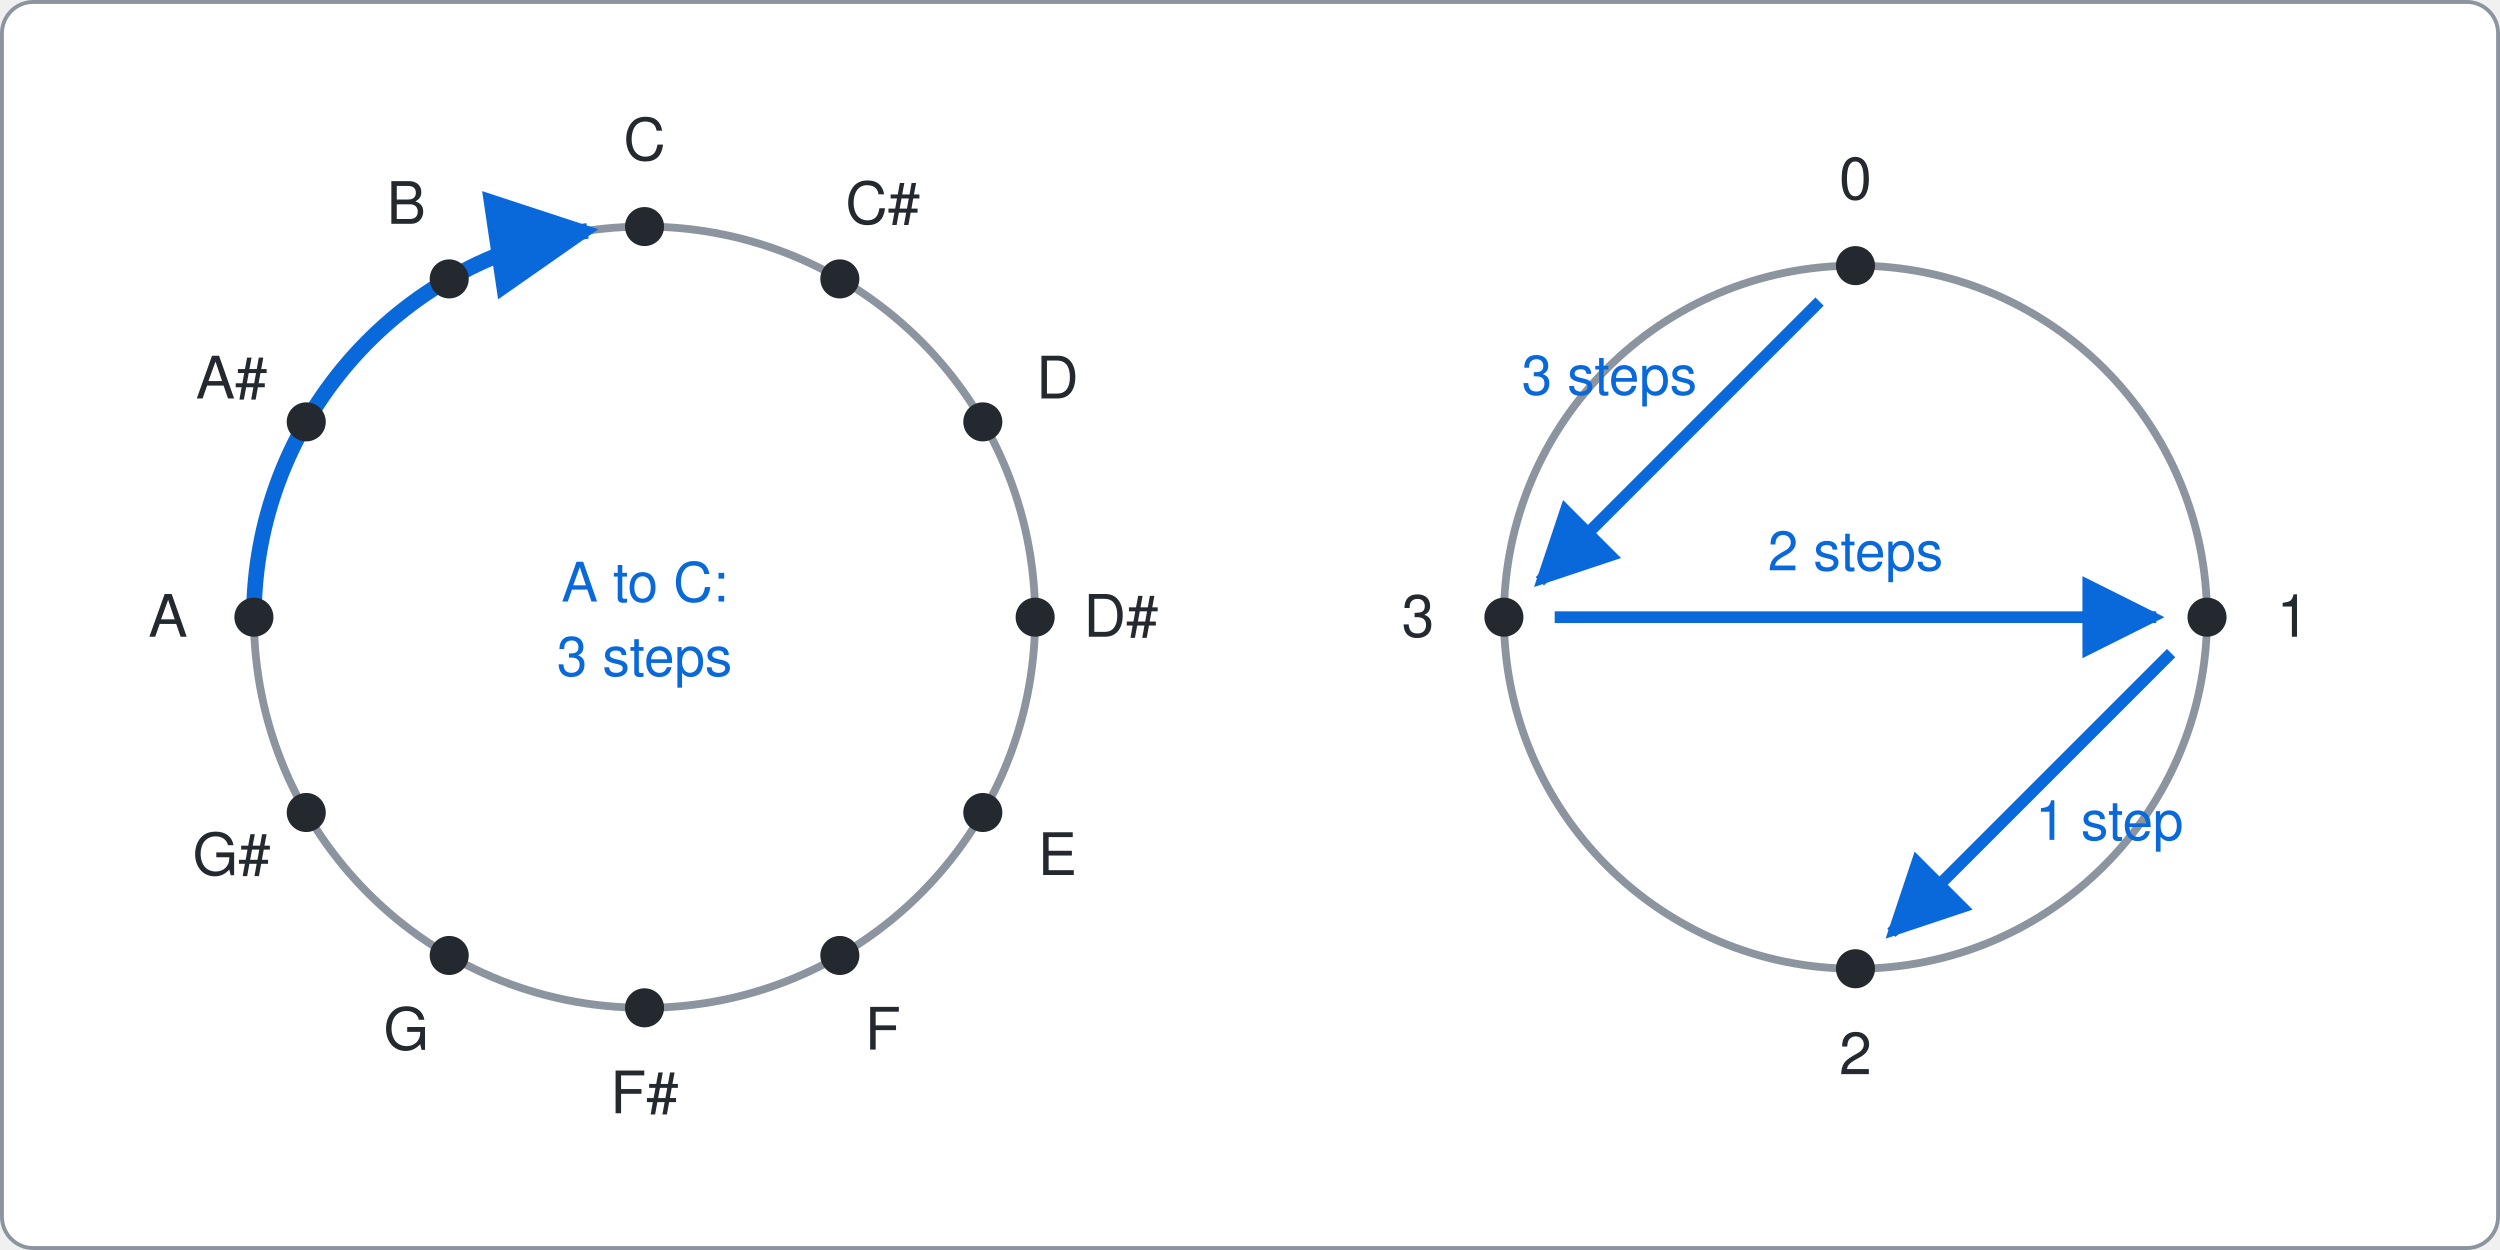
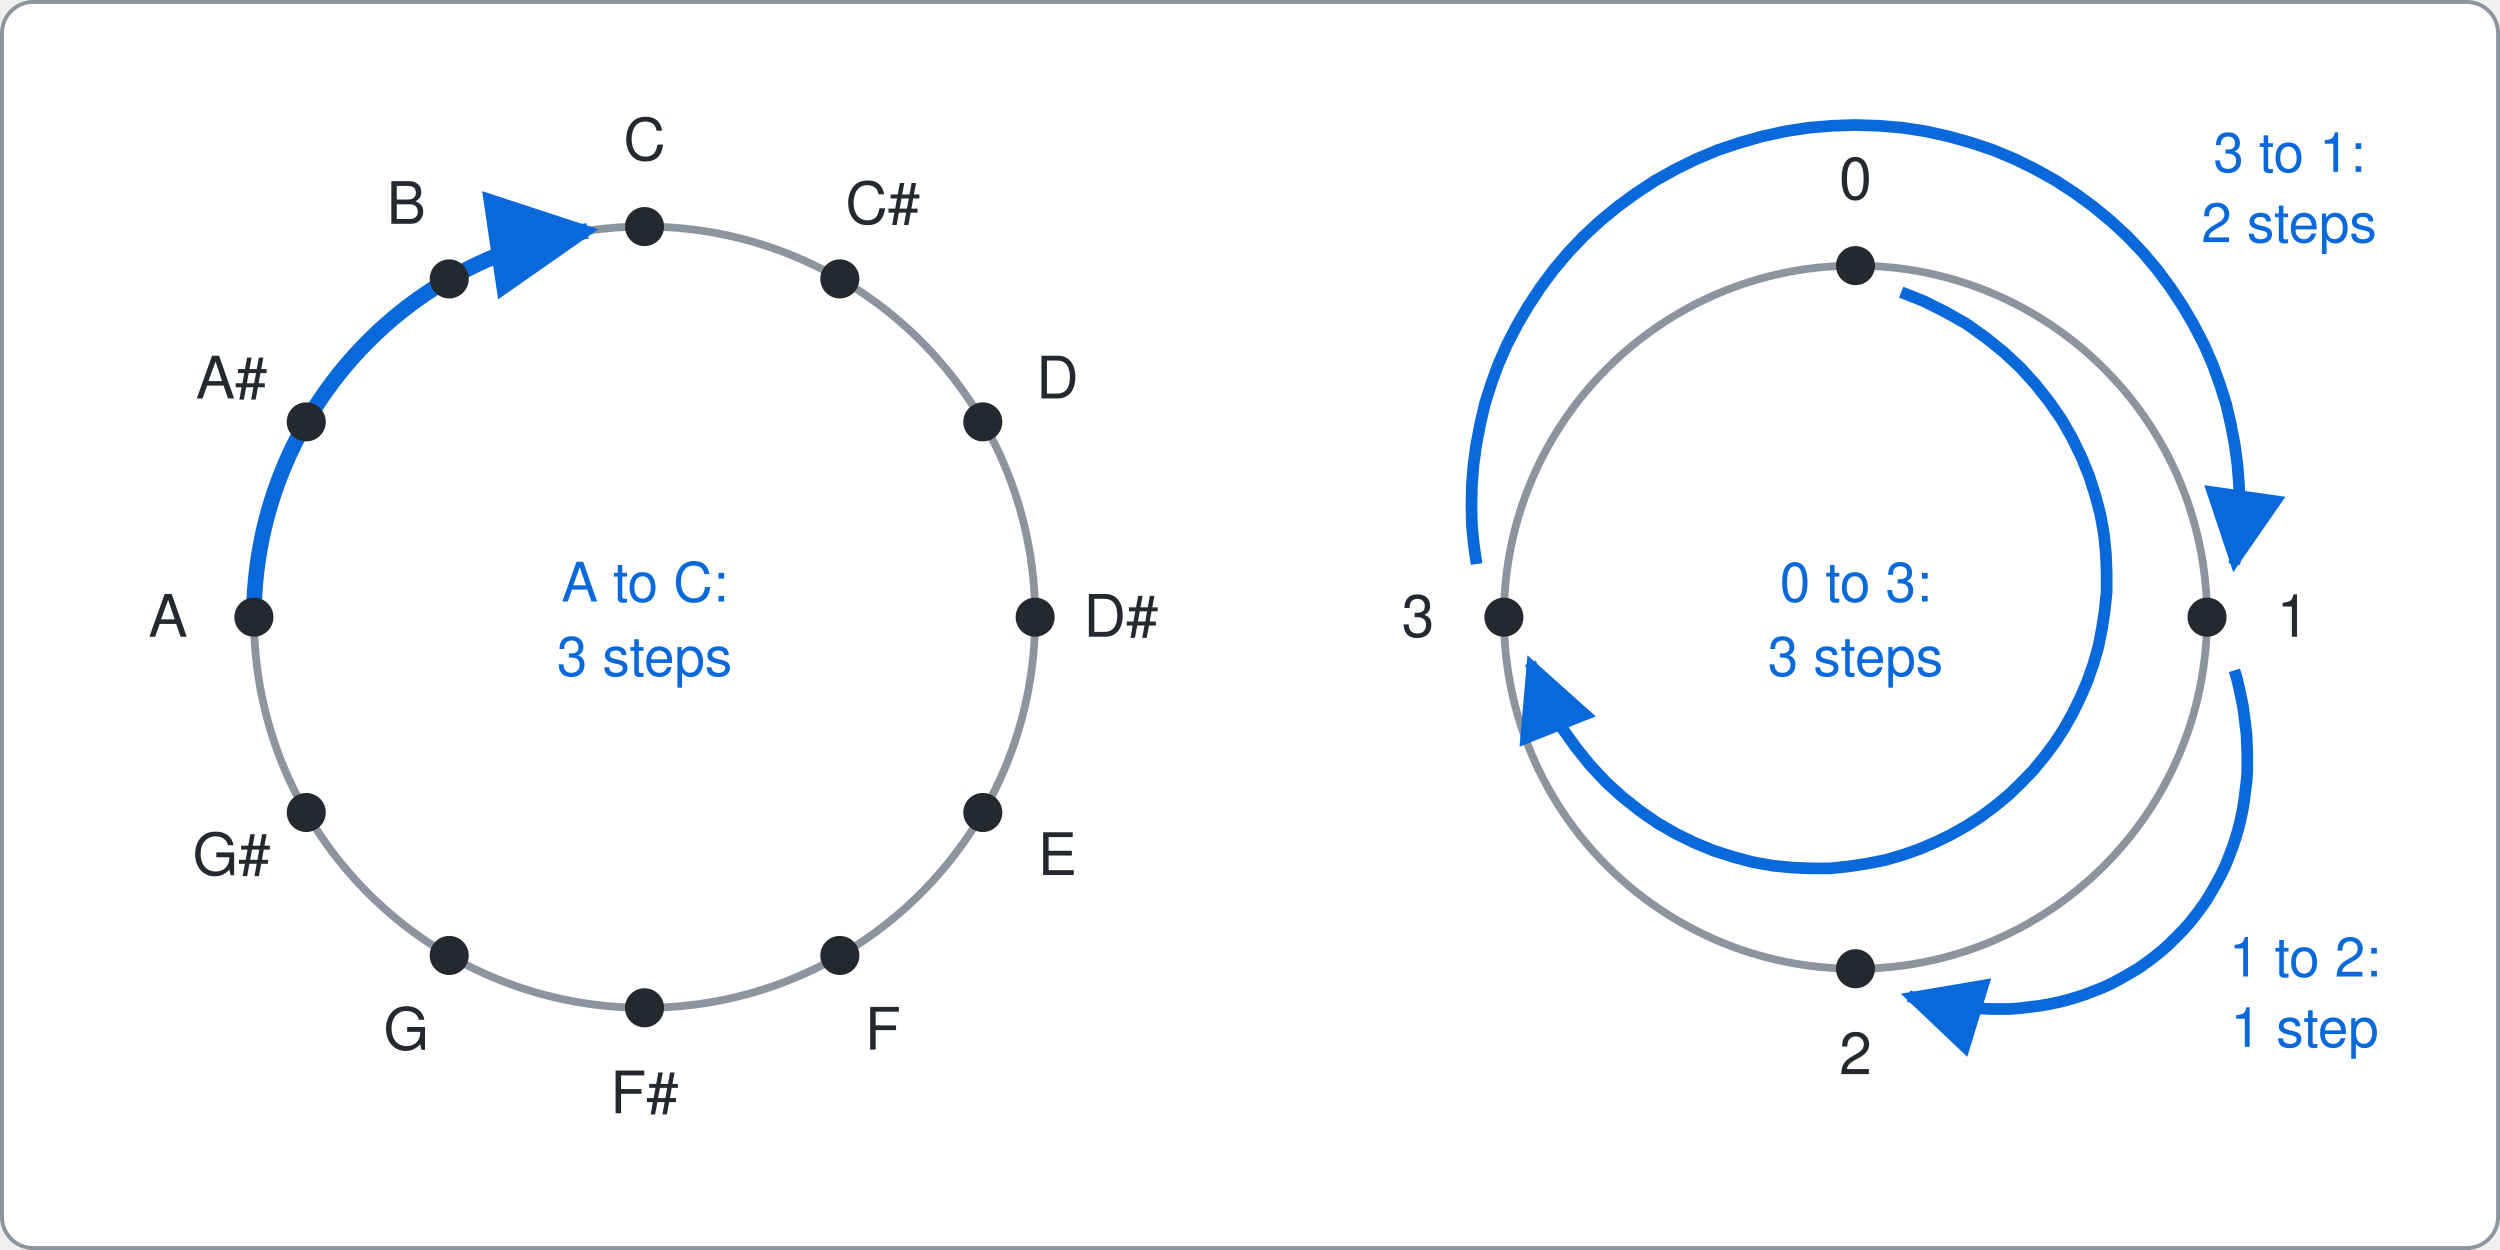
- <svg xmlns="http://www.w3.org/2000/svg" viewBox="0 0 640 320" width="640" height="320" role="img" aria-label="Two circles of pitches. On twelve notes, going from A to C is 3 steps clockwise. On four pitches, the series 0 3 1 2 makes steps of 3, 2 and 1." font-family="Helvetica, Arial, sans-serif">
+ <svg xmlns="http://www.w3.org/2000/svg" viewBox="0 0 640 320" width="640" height="320" role="img" aria-label="Two circles of pitches. On twelve notes, going from A to C is 3 steps clockwise. On four pitches, the series 0 3 1 2 walks clockwise in steps of 3, 2 and 1." font-family="Helvetica, Arial, sans-serif">
  <defs>
    <marker id="head" viewBox="0 0 10 10" refX="9" refY="5" markerWidth="7" markerHeight="7" orient="auto-start-reverse">
      <path d="M 0 0 L 10 5 L 0 10 z" fill="#0969da" />
    </marker>
  </defs>
  <rect x="0.5" y="0.5" width="639" height="319" rx="8" fill="#ffffff" stroke="#8c959f" />
  <circle cx="165" cy="158" r="100" fill="none" stroke="#8c959f" stroke-width="2" />
  <path d="M 65.0 158.0 A 100 100 0 0 1 150.4 59.1" fill="none" stroke="#0969da" stroke-width="4" marker-end="url(#head)" />
  <circle cx="165.0" cy="58.0" r="5" fill="#24292f" />
  <text x="165.0" y="41.0" text-anchor="middle" font-size="15" fill="#24292f">C</text>
  <circle cx="215.0" cy="71.4" r="5" fill="#24292f" />
  <text x="226.0" y="57.3" text-anchor="middle" font-size="15" fill="#24292f">C#</text>
  <circle cx="251.6" cy="108.0" r="5" fill="#24292f" />
  <text x="270.7" y="102.0" text-anchor="middle" font-size="15" fill="#24292f">D</text>
  <circle cx="265.0" cy="158.0" r="5" fill="#24292f" />
  <text x="287.0" y="163.0" text-anchor="middle" font-size="15" fill="#24292f">D#</text>
  <circle cx="251.6" cy="208.0" r="5" fill="#24292f" />
  <text x="270.7" y="224.0" text-anchor="middle" font-size="15" fill="#24292f">E</text>
  <circle cx="215.0" cy="244.6" r="5" fill="#24292f" />
  <text x="226.0" y="268.7" text-anchor="middle" font-size="15" fill="#24292f">F</text>
  <circle cx="165.0" cy="258.0" r="5" fill="#24292f" />
  <text x="165.0" y="285.0" text-anchor="middle" font-size="15" fill="#24292f">F#</text>
  <circle cx="115.0" cy="244.6" r="5" fill="#24292f" />
  <text x="104.0" y="268.7" text-anchor="middle" font-size="15" fill="#24292f">G</text>
  <circle cx="78.4" cy="208.0" r="5" fill="#24292f" />
  <text x="59.3" y="224.0" text-anchor="middle" font-size="15" fill="#24292f">G#</text>
  <circle cx="65.0" cy="158.0" r="5" fill="#24292f" />
  <text x="43.0" y="163.0" text-anchor="middle" font-size="15" fill="#24292f">A</text>
  <circle cx="78.4" cy="108.0" r="5" fill="#24292f" />
  <text x="59.3" y="102.0" text-anchor="middle" font-size="15" fill="#24292f">A#</text>
  <circle cx="115.0" cy="71.4" r="5" fill="#24292f" />
  <text x="104.0" y="57.3" text-anchor="middle" font-size="15" fill="#24292f">B</text>
  <text x="165" y="154" text-anchor="middle" font-size="14" fill="#0969da">A to C:</text>
  <text x="165" y="173" text-anchor="middle" font-size="14" fill="#0969da">3 steps</text>
  <circle cx="475" cy="158" r="90" fill="none" stroke="#8c959f" stroke-width="2" />
-   <line x1="465.8" y1="77.2" x2="394.2" y2="148.8" stroke="#0969da" stroke-width="3" marker-end="url(#head)" />
-   <text x="412.0" y="101.0" text-anchor="middle" font-size="14" fill="#0969da">3 steps</text>
-   <line x1="398.0" y1="158.0" x2="552.0" y2="158.0" stroke="#0969da" stroke-width="3" marker-end="url(#head)" />
-   <text x="475.0" y="146.0" text-anchor="middle" font-size="14" fill="#0969da">2 steps</text>
-   <line x1="555.8" y1="167.2" x2="484.2" y2="238.8" stroke="#0969da" stroke-width="3" marker-end="url(#head)" />
-   <text x="540.0" y="215.0" text-anchor="middle" font-size="14" fill="#0969da">1 step</text>
+   <path d="M 486.7 74.8 L 492.5 77.1 L 498.1 79.9 L 503.4 82.9 L 508.3 86.4 L 512.9 90.1 L 517.2 94.1 L 521.0 98.3 L 524.5 102.7 L 527.7 107.3 L 530.4 112.0 L 532.8 116.9 L 534.8 121.8 L 536.4 126.8 L 537.7 131.7 L 538.6 136.7 L 539.1 141.7 L 539.3 146.6 L 539.3 151.5 L 538.8 156.3 L 538.1 160.9 L 537.2 165.5 L 535.9 170.0 L 534.4 174.3 L 532.6 178.5 L 530.6 182.6 L 528.4 186.5 L 526.0 190.2 L 523.3 193.8 L 520.5 197.2 L 517.4 200.4 L 514.2 203.5 L 510.8 206.3 L 507.2 209.0 L 503.5 211.4 L 499.6 213.6 L 495.5 215.6 L 491.3 217.4 L 487.0 218.9 L 482.5 220.2 L 477.9 221.1 L 473.3 221.8 L 468.5 222.3 L 463.6 222.3 L 458.7 222.1 L 453.7 221.6 L 448.7 220.7 L 443.8 219.4 L 438.8 217.8 L 433.9 215.8 L 429.0 213.4 L 424.3 210.7 L 419.7 207.5 L 415.3 204.0 L 411.1 200.2 L 407.1 195.9 L 403.4 191.3 L 399.9 186.4 L 396.9 181.1 L 394.1 175.5 L 391.8 169.7" fill="none" stroke="#0969da" stroke-width="3" stroke-linejoin="round" marker-end="url(#head)" />
+   <text x="475" y="154" text-anchor="middle" font-size="14" fill="#0969da">0 to 3:</text>
+   <text x="475" y="173" text-anchor="middle" font-size="14" fill="#0969da">3 steps</text>
+   <path d="M 378.0 144.4 L 377.3 139.5 L 376.8 134.5 L 376.7 129.4 L 376.8 124.3 L 377.2 119.1 L 377.9 113.9 L 378.9 108.7 L 380.1 103.5 L 381.7 98.4 L 383.6 93.2 L 385.8 88.2 L 388.4 83.2 L 391.2 78.4 L 394.3 73.7 L 397.7 69.1 L 401.4 64.7 L 405.4 60.5 L 409.6 56.6 L 414.1 52.9 L 418.9 49.4 L 423.8 46.2 L 429.0 43.3 L 434.3 40.7 L 439.8 38.4 L 445.5 36.5 L 451.2 34.9 L 457.1 33.6 L 463.0 32.7 L 469.0 32.2 L 475.0 32.0 L 481.0 32.2 L 487.0 32.7 L 492.9 33.6 L 498.8 34.9 L 504.5 36.5 L 510.2 38.4 L 515.7 40.7 L 521.0 43.3 L 526.2 46.2 L 531.1 49.4 L 535.9 52.9 L 540.4 56.6 L 544.6 60.5 L 548.6 64.7 L 552.3 69.1 L 555.7 73.7 L 558.8 78.4 L 561.6 83.2 L 564.2 88.2 L 566.4 93.2 L 568.3 98.4 L 569.9 103.5 L 571.1 108.7 L 572.1 113.9 L 572.8 119.1 L 573.2 124.3 L 573.3 129.4 L 573.2 134.5 L 572.7 139.5 L 572.0 144.4" fill="none" stroke="#0969da" stroke-width="3" stroke-linejoin="round" marker-end="url(#head)" />
+   <text x="586" y="44" text-anchor="middle" font-size="14" fill="#0969da">3 to 1:</text>
+   <text x="586" y="62" text-anchor="middle" font-size="14" fill="#0969da">2 steps</text>
+   <path d="M 572.0 171.6 L 572.7 173.9 L 573.2 176.1 L 573.7 178.4 L 574.2 180.8 L 574.5 183.1 L 574.8 185.5 L 575.1 187.9 L 575.2 190.3 L 575.3 192.7 L 575.3 195.2 L 575.3 197.6 L 575.1 200.1 L 574.8 202.5 L 574.5 205.0 L 574.1 207.4 L 573.6 209.8 L 573.0 212.2 L 572.3 214.6 L 571.5 217.0 L 570.6 219.3 L 569.7 221.6 L 568.6 223.9 L 567.4 226.1 L 566.2 228.2 L 564.9 230.4 L 563.5 232.4 L 562.0 234.4 L 560.4 236.4 L 558.8 238.2 L 557.0 240.0 L 555.2 241.8 L 553.4 243.4 L 551.4 245.0 L 549.4 246.5 L 547.4 247.9 L 545.2 249.2 L 543.1 250.4 L 540.9 251.6 L 538.6 252.7 L 536.3 253.6 L 534.0 254.5 L 531.6 255.3 L 529.2 256.0 L 526.8 256.6 L 524.4 257.1 L 522.0 257.5 L 519.5 257.8 L 517.1 258.1 L 514.6 258.3 L 512.2 258.3 L 509.7 258.3 L 507.3 258.2 L 504.9 258.1 L 502.5 257.8 L 500.1 257.5 L 497.8 257.2 L 495.4 256.7 L 493.1 256.2 L 490.9 255.7 L 488.6 255.0" fill="none" stroke="#0969da" stroke-width="3" stroke-linejoin="round" marker-end="url(#head)" />
+   <text x="590" y="250" text-anchor="middle" font-size="14" fill="#0969da">1 to 2:</text>
+   <text x="590" y="268" text-anchor="middle" font-size="14" fill="#0969da">1 step</text>
  <circle cx="475.0" cy="68.0" r="5" fill="#24292f" />
  <text x="475.0" y="51.0" text-anchor="middle" font-size="15" fill="#24292f">0</text>
  <circle cx="565.0" cy="158.0" r="5" fill="#24292f" />
  <text x="587.0" y="163.0" text-anchor="middle" font-size="15" fill="#24292f">1</text>
  <circle cx="475.0" cy="248.0" r="5" fill="#24292f" />
  <text x="475.0" y="275.0" text-anchor="middle" font-size="15" fill="#24292f">2</text>
  <circle cx="385.0" cy="158.0" r="5" fill="#24292f" />
  <text x="363.0" y="163.0" text-anchor="middle" font-size="15" fill="#24292f">3</text>
</svg>
